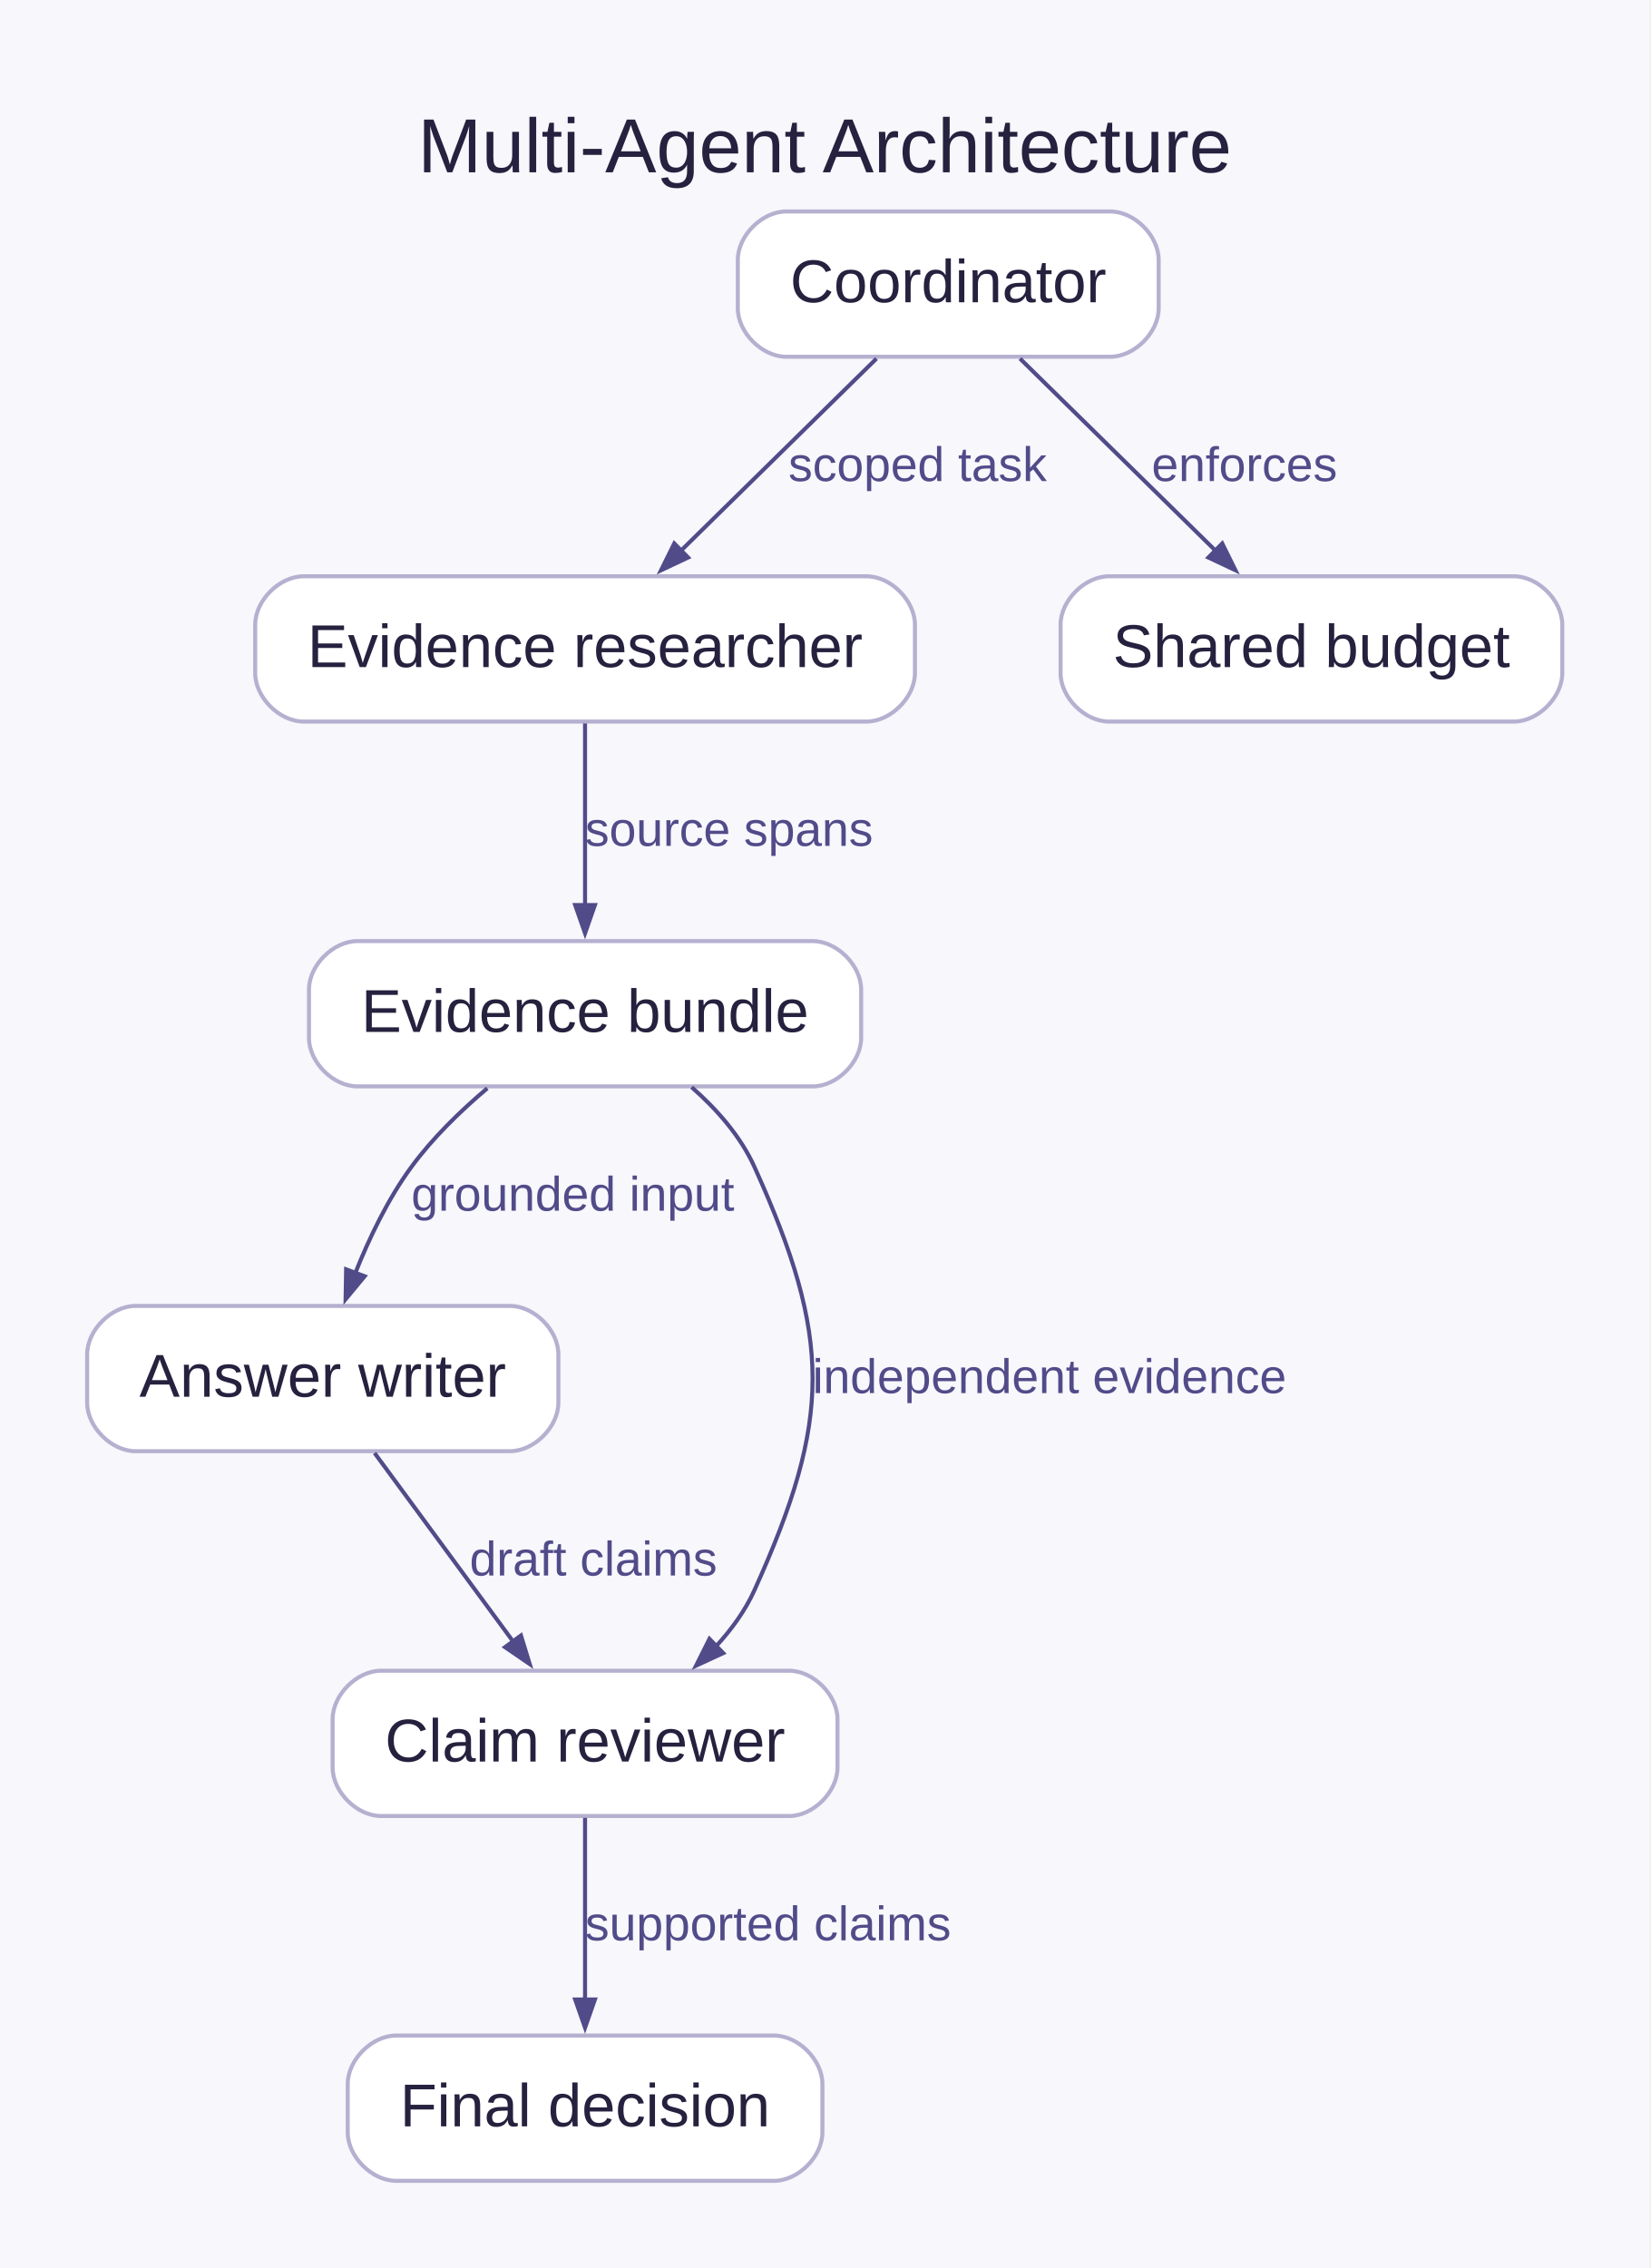
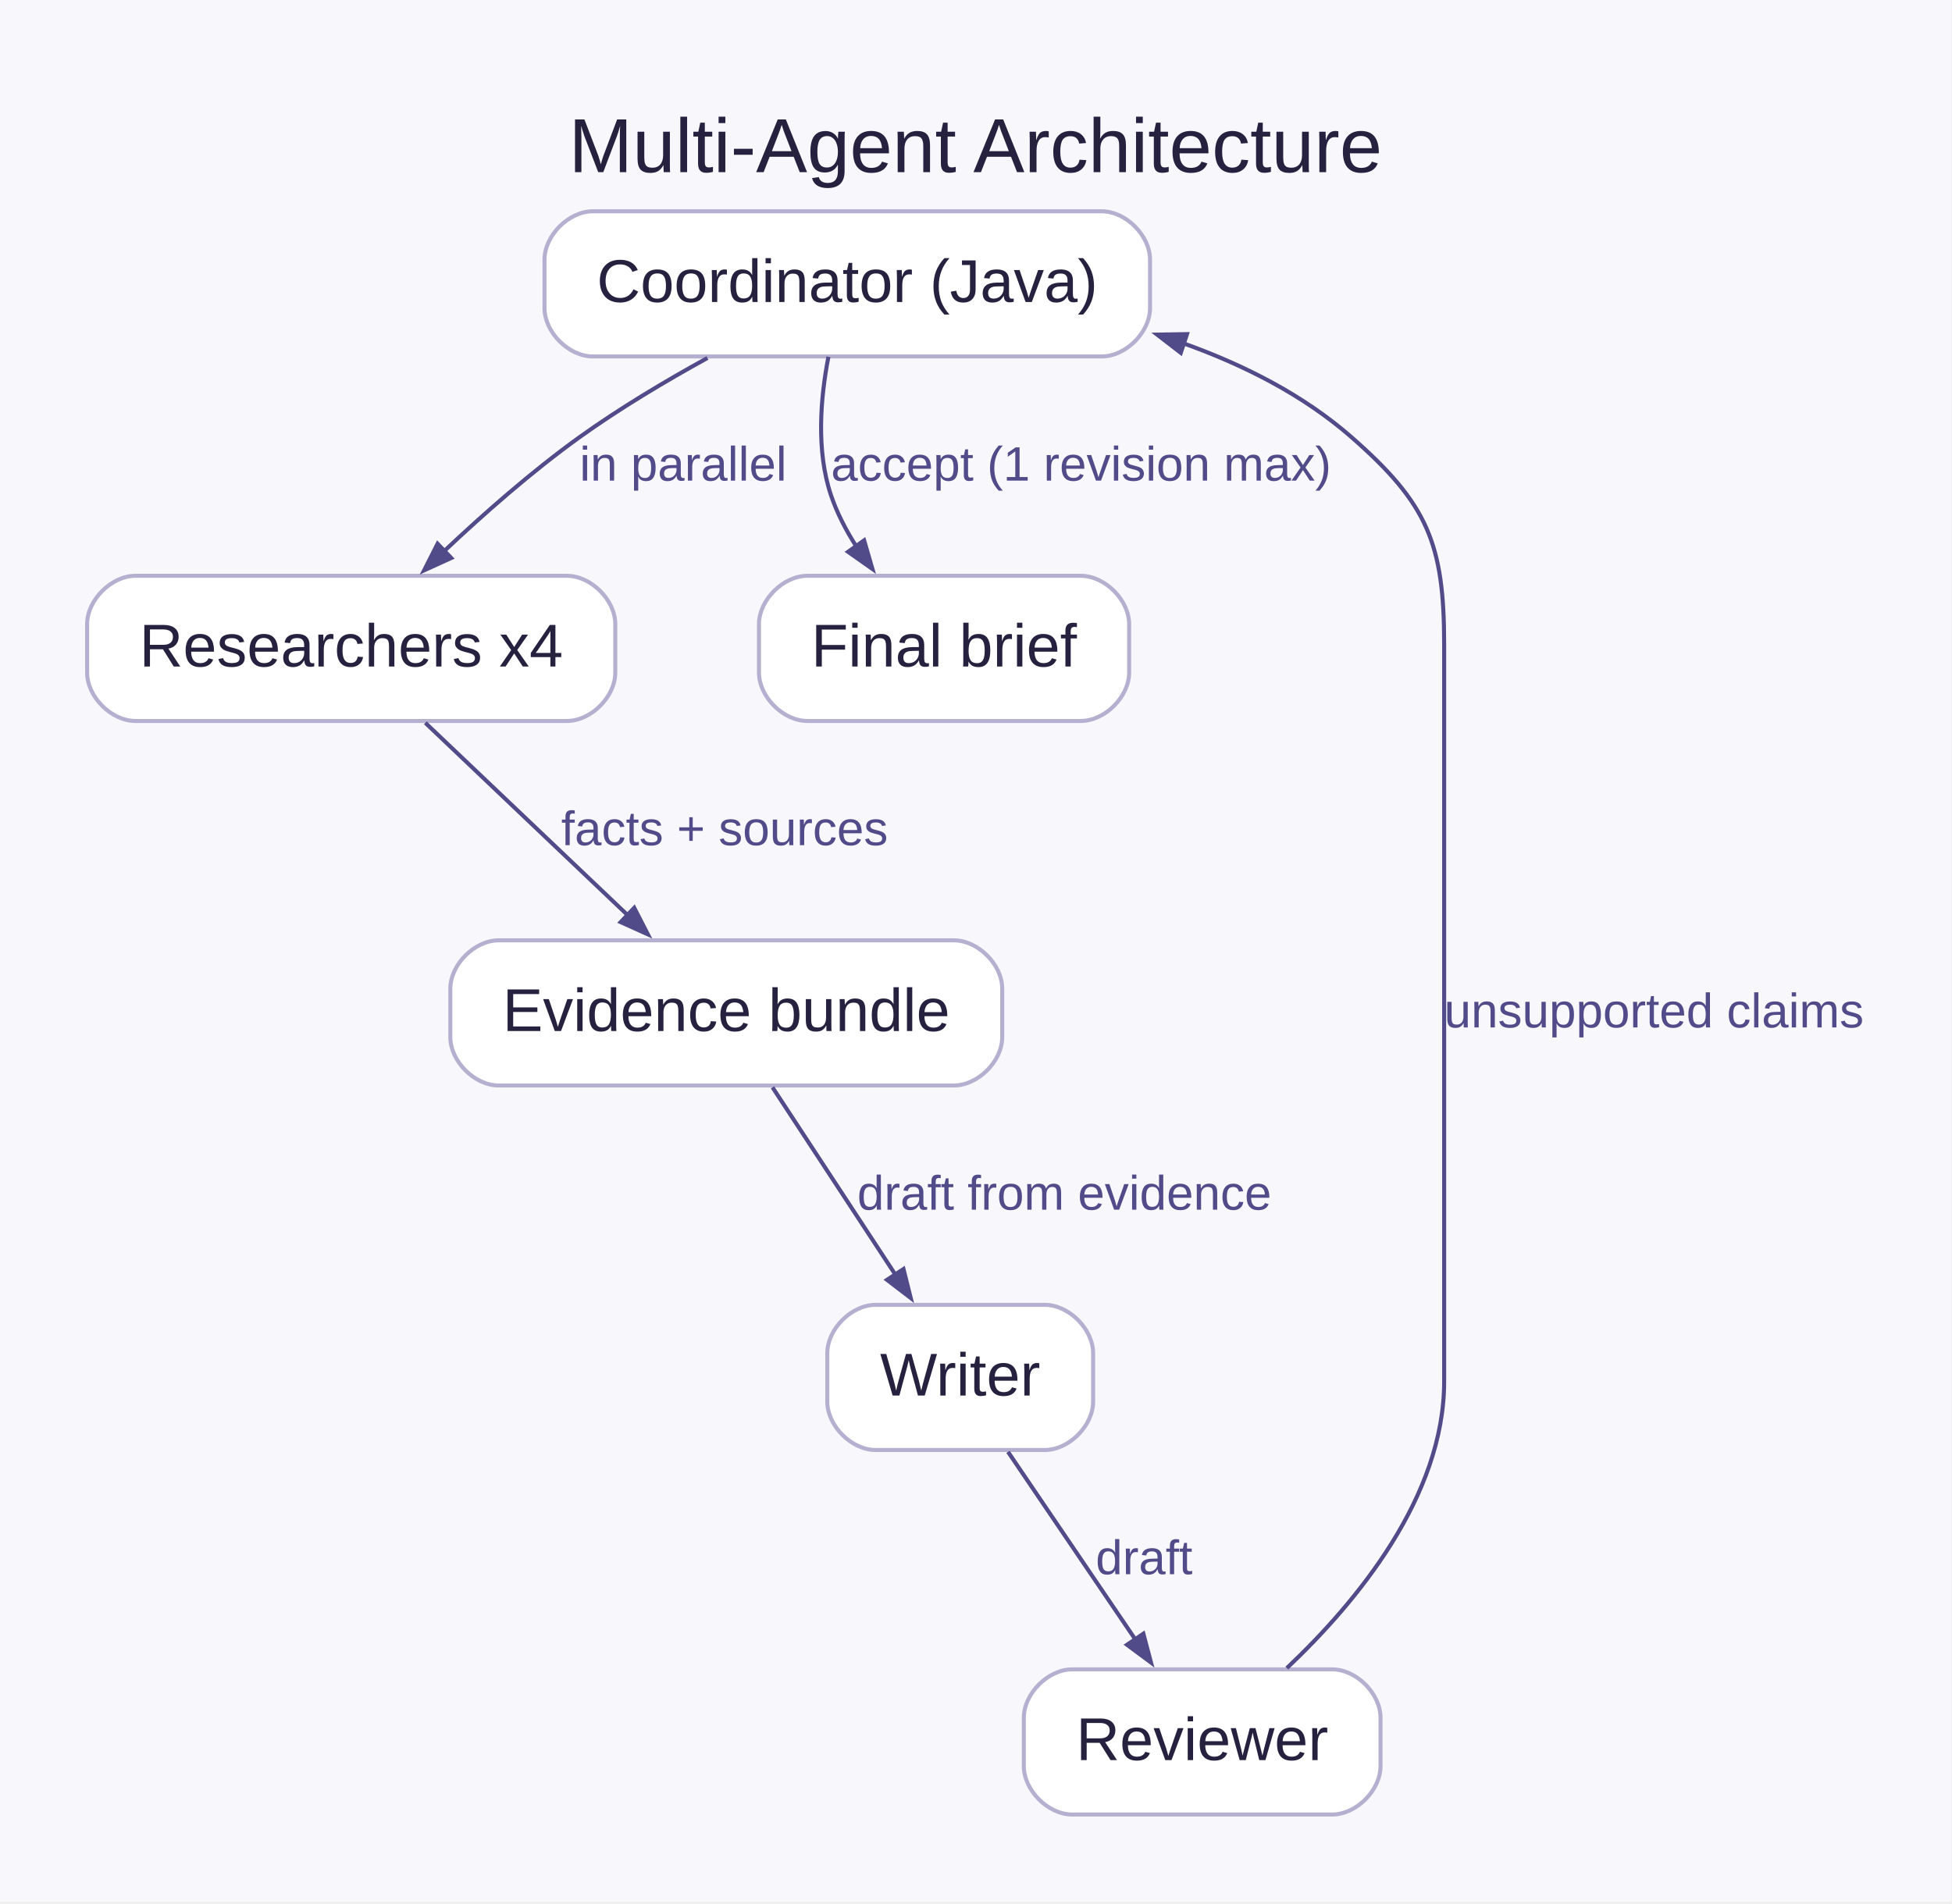
- <svg xmlns="http://www.w3.org/2000/svg" width="409pt" height="562pt" viewBox="0.00 0.00 409.00 562.00" role="img" aria-labelledby="answer-title answer-desc">
-   <g id="graph0" class="graph" transform="scale(1 1) rotate(0) translate(21.6 540.4)">
-     <polygon fill="#f7f7fc" stroke="none" points="-21.6,21.6 -21.6,-540.4 387.15,-540.4 387.15,21.6 -21.6,21.6" />
-     <text xml:space="preserve" text-anchor="middle" x="182.78" y="-497.7" font-family="Arial" font-size="19.00" fill="#25213e">Multi-Agent Architecture</text>
+ <svg xmlns="http://www.w3.org/2000/svg" width="484pt" height="472pt" viewBox="0.00 0.00 484.00 472.00" role="img" aria-labelledby="answer-title answer-desc">
+   <g id="graph0" class="graph" transform="scale(1 1) rotate(0) translate(21.6 450)">
+     <polygon fill="#f7f7fc" stroke="none" points="-21.6,21.6 -21.6,-450 462.14,-450 462.14,21.6 -21.6,21.6" />
+     <text xml:space="preserve" text-anchor="middle" x="220.27" y="-407.3" font-family="Arial" font-size="19.00" fill="#25213e">Multi-Agent Architecture</text>
    <g id="node1" class="node">
-       <path fill="#ffffff" stroke="#b6b0d0" d="M253.53,-488C253.53,-488 173.24,-488 173.24,-488 167.24,-488 161.24,-482 161.24,-476 161.24,-476 161.24,-464 161.24,-464 161.24,-458 167.24,-452 173.24,-452 173.24,-452 253.53,-452 253.53,-452 259.53,-452 265.53,-458 265.53,-464 265.53,-464 265.53,-476 265.53,-476 265.53,-482 259.53,-488 253.53,-488" />
-       <text xml:space="preserve" text-anchor="middle" x="213.38" y="-465.5" font-family="Arial" font-size="15.00" fill="#25213e">Coordinator</text>
+       <path fill="#ffffff" stroke="#b6b0d0" d="M251.55,-397.6C251.55,-397.6 125.41,-397.6 125.41,-397.6 119.41,-397.6 113.41,-391.6 113.41,-385.6 113.41,-385.6 113.41,-373.6 113.41,-373.6 113.41,-367.6 119.41,-361.6 125.41,-361.6 125.41,-361.6 251.55,-361.6 251.55,-361.6 257.55,-361.6 263.55,-367.6 263.55,-373.6 263.55,-373.6 263.55,-385.6 263.55,-385.6 263.55,-391.6 257.55,-397.6 251.55,-397.6" />
+       <text xml:space="preserve" text-anchor="middle" x="188.48" y="-375.1" font-family="Arial" font-size="15.00" fill="#25213e">Coordinator (Java)</text>
    </g>
    <g id="node2" class="node">
-       <path fill="#ffffff" stroke="#b6b0d0" d="M193.13,-397.6C193.13,-397.6 53.64,-397.6 53.64,-397.6 47.64,-397.6 41.64,-391.6 41.64,-385.6 41.64,-385.6 41.64,-373.6 41.64,-373.6 41.64,-367.6 47.64,-361.6 53.64,-361.6 53.64,-361.6 193.13,-361.6 193.13,-361.6 199.13,-361.6 205.13,-367.6 205.13,-373.6 205.13,-373.6 205.13,-385.6 205.13,-385.6 205.13,-391.6 199.13,-397.6 193.13,-397.6" />
-       <text xml:space="preserve" text-anchor="middle" x="123.38" y="-375.1" font-family="Arial" font-size="15.00" fill="#25213e">Evidence researcher</text>
+       <path fill="#ffffff" stroke="#b6b0d0" d="M118.96,-307.2C118.96,-307.2 12,-307.2 12,-307.2 6,-307.2 0,-301.2 0,-295.2 0,-295.2 0,-283.2 0,-283.2 0,-277.2 6,-271.2 12,-271.2 12,-271.2 118.96,-271.2 118.96,-271.2 124.96,-271.2 130.96,-277.2 130.96,-283.2 130.96,-283.2 130.96,-295.2 130.96,-295.2 130.96,-301.2 124.96,-307.2 118.96,-307.2" />
+       <text xml:space="preserve" text-anchor="middle" x="65.48" y="-284.7" font-family="Arial" font-size="15.00" fill="#25213e">Researchers x4</text>
    </g>
    <g id="edge1" class="edge">
-       <path fill="none" stroke="#514b89" d="M195.6,-451.54C181.67,-437.85 162.17,-418.7 146.94,-403.74" />
-       <polygon fill="#514b89" stroke="#514b89" points="148.92,-402.25 142.21,-399.09 145.49,-405.74 148.92,-402.25" />
-       <text xml:space="preserve" text-anchor="middle" x="205.79" y="-421.2" font-family="Arial" font-size="12.00" fill="#514b89">scoped task</text>
+       <path fill="none" stroke="#514b89" d="M153.81,-361.22C143.32,-355.45 131.98,-348.68 122.12,-341.6 110.33,-333.13 98.28,-322.53 88.35,-313.15" />
+       <polygon fill="#514b89" stroke="#514b89" points="90.29,-311.62 83.55,-308.55 86.9,-315.16 90.29,-311.62" />
+       <text xml:space="preserve" text-anchor="middle" x="147.8" y="-330.8" font-family="Arial" font-size="12.00" fill="#514b89">in parallel</text>
    </g>
    <g id="node6" class="node">
-       <path fill="#ffffff" stroke="#b6b0d0" d="M353.55,-397.6C353.55,-397.6 253.22,-397.6 253.22,-397.6 247.22,-397.6 241.22,-391.6 241.22,-385.6 241.22,-385.6 241.22,-373.6 241.22,-373.6 241.22,-367.6 247.22,-361.6 253.22,-361.6 253.22,-361.6 353.55,-361.6 353.55,-361.6 359.55,-361.6 365.55,-367.6 365.55,-373.6 365.55,-373.6 365.55,-385.6 365.55,-385.6 365.55,-391.6 359.55,-397.6 353.55,-397.6" />
-       <text xml:space="preserve" text-anchor="middle" x="303.38" y="-375.1" font-family="Arial" font-size="15.00" fill="#25213e">Shared budget</text>
+       <path fill="#ffffff" stroke="#b6b0d0" d="M246.37,-307.2C246.37,-307.2 178.59,-307.2 178.59,-307.2 172.59,-307.2 166.59,-301.2 166.59,-295.2 166.59,-295.2 166.59,-283.2 166.59,-283.2 166.59,-277.2 172.59,-271.2 178.59,-271.2 178.59,-271.2 246.37,-271.2 246.37,-271.2 252.37,-271.2 258.37,-277.2 258.37,-283.2 258.37,-283.2 258.37,-295.2 258.37,-295.2 258.37,-301.2 252.37,-307.2 246.37,-307.2" />
+       <text xml:space="preserve" text-anchor="middle" x="212.48" y="-284.7" font-family="Arial" font-size="15.00" fill="#25213e">Final brief</text>
    </g>
    <g id="edge6" class="edge">
-       <path fill="none" stroke="#514b89" d="M231.17,-451.54C245.1,-437.85 264.6,-418.7 279.83,-403.74" />
-       <polygon fill="#514b89" stroke="#514b89" points="281.28,-405.74 284.56,-399.09 277.85,-402.25 281.28,-405.74" />
-       <text xml:space="preserve" text-anchor="middle" x="286.79" y="-421.2" font-family="Arial" font-size="12.00" fill="#514b89">enforces</text>
+       <path fill="none" stroke="#514b89" d="M183.81,-361.52C181.83,-351.31 180.73,-338.23 184.44,-327.2 185.92,-322.81 188.14,-318.52 190.71,-314.51" />
+       <polygon fill="#514b89" stroke="#514b89" points="192.66,-316 194.73,-308.88 188.67,-313.15 192.66,-316" />
+       <text xml:space="preserve" text-anchor="middle" x="246.46" y="-330.8" font-family="Arial" font-size="12.00" fill="#514b89">accept (1 revision max)</text>
    </g>
    <g id="node3" class="node">
-       <path fill="#ffffff" stroke="#b6b0d0" d="M179.8,-307.2C179.8,-307.2 66.97,-307.2 66.97,-307.2 60.97,-307.2 54.97,-301.2 54.97,-295.2 54.97,-295.2 54.97,-283.2 54.97,-283.2 54.97,-277.2 60.97,-271.2 66.97,-271.2 66.97,-271.2 179.8,-271.2 179.8,-271.2 185.8,-271.2 191.8,-277.2 191.8,-283.2 191.8,-283.2 191.8,-295.2 191.8,-295.2 191.8,-301.2 185.8,-307.2 179.8,-307.2" />
-       <text xml:space="preserve" text-anchor="middle" x="123.38" y="-284.7" font-family="Arial" font-size="15.00" fill="#25213e">Evidence bundle</text>
+       <path fill="#ffffff" stroke="#b6b0d0" d="M214.9,-216.8C214.9,-216.8 102.06,-216.8 102.06,-216.8 96.06,-216.8 90.06,-210.8 90.06,-204.8 90.06,-204.8 90.06,-192.8 90.06,-192.8 90.06,-186.8 96.06,-180.8 102.06,-180.8 102.06,-180.8 214.9,-180.8 214.9,-180.8 220.9,-180.8 226.9,-186.8 226.9,-192.8 226.9,-192.8 226.9,-204.8 226.9,-204.8 226.9,-210.8 220.9,-216.8 214.9,-216.8" />
+       <text xml:space="preserve" text-anchor="middle" x="158.48" y="-194.3" font-family="Arial" font-size="15.00" fill="#25213e">Evidence bundle</text>
    </g>
    <g id="edge2" class="edge">
-       <path fill="none" stroke="#514b89" d="M123.38,-361.14C123.38,-348.18 123.38,-330.32 123.38,-315.76" />
-       <polygon fill="#514b89" stroke="#514b89" points="125.83,-316.14 123.38,-309.14 120.93,-316.14 125.83,-316.14" />
-       <text xml:space="preserve" text-anchor="middle" x="159.07" y="-330.8" font-family="Arial" font-size="12.00" fill="#514b89">source spans</text>
+       <path fill="none" stroke="#514b89" d="M83.86,-270.74C98.25,-257.05 118.4,-237.9 134.14,-222.94" />
+       <polygon fill="#514b89" stroke="#514b89" points="135.66,-224.87 139.05,-218.27 132.29,-221.32 135.66,-224.87" />
+       <text xml:space="preserve" text-anchor="middle" x="158.07" y="-240.4" font-family="Arial" font-size="12.00" fill="#514b89">facts + sources</text>
    </g>
    <g id="node4" class="node">
-       <path fill="#ffffff" stroke="#b6b0d0" d="M104.77,-216.8C104.77,-216.8 12,-216.8 12,-216.8 6,-216.8 0,-210.8 0,-204.8 0,-204.8 0,-192.8 0,-192.8 0,-186.8 6,-180.8 12,-180.8 12,-180.8 104.77,-180.8 104.77,-180.8 110.77,-180.8 116.77,-186.8 116.77,-192.8 116.77,-192.8 116.77,-204.8 116.77,-204.8 116.77,-210.8 110.77,-216.8 104.77,-216.8" />
-       <text xml:space="preserve" text-anchor="middle" x="58.38" y="-194.3" font-family="Arial" font-size="15.00" fill="#25213e">Answer writer</text>
+       <path fill="#ffffff" stroke="#b6b0d0" d="M237.44,-126.4C237.44,-126.4 195.53,-126.4 195.53,-126.4 189.53,-126.4 183.53,-120.4 183.53,-114.4 183.53,-114.4 183.53,-102.4 183.53,-102.4 183.53,-96.4 189.53,-90.4 195.53,-90.4 195.53,-90.4 237.44,-90.4 237.44,-90.4 243.44,-90.4 249.44,-96.4 249.44,-102.4 249.44,-102.4 249.44,-114.4 249.44,-114.4 249.44,-120.4 243.44,-126.4 237.44,-126.4" />
+       <text xml:space="preserve" text-anchor="middle" x="216.48" y="-103.9" font-family="Arial" font-size="15.00" fill="#25213e">Writer</text>
    </g>
    <g id="edge3" class="edge">
-       <path fill="none" stroke="#514b89" d="M99.16,-270.73C92.44,-265.06 85.56,-258.36 80.32,-251.2 74.52,-243.29 69.89,-233.61 66.39,-224.8" />
-       <polygon fill="#514b89" stroke="#514b89" points="68.77,-224.15 64.04,-218.44 64.17,-225.86 68.77,-224.15" />
-       <text xml:space="preserve" text-anchor="middle" x="120.35" y="-240.4" font-family="Arial" font-size="12.00" fill="#514b89">grounded input</text>
+       <path fill="none" stroke="#514b89" d="M169.94,-180.34C178.68,-167.02 190.82,-148.51 200.51,-133.74" />
+       <polygon fill="#514b89" stroke="#514b89" points="202.42,-135.29 204.22,-128.09 198.33,-132.6 202.42,-135.29" />
+       <text xml:space="preserve" text-anchor="middle" x="242.31" y="-150" font-family="Arial" font-size="12.00" fill="#514b89">draft from evidence</text>
    </g>
    <g id="node5" class="node">
-       <path fill="#ffffff" stroke="#b6b0d0" d="M173.94,-126.4C173.94,-126.4 72.83,-126.4 72.83,-126.4 66.83,-126.4 60.83,-120.4 60.83,-114.4 60.83,-114.4 60.83,-102.4 60.83,-102.4 60.83,-96.4 66.83,-90.4 72.83,-90.4 72.83,-90.4 173.94,-90.4 173.94,-90.4 179.94,-90.4 185.94,-96.4 185.94,-102.4 185.94,-102.4 185.94,-114.4 185.94,-114.4 185.94,-120.4 179.94,-126.4 173.94,-126.4" />
-       <text xml:space="preserve" text-anchor="middle" x="123.38" y="-103.9" font-family="Arial" font-size="15.00" fill="#25213e">Claim reviewer</text>
+       <path fill="#ffffff" stroke="#b6b0d0" d="M308.7,-36C308.7,-36 244.26,-36 244.26,-36 238.26,-36 232.26,-30 232.26,-24 232.26,-24 232.26,-12 232.26,-12 232.26,-6 238.26,0 244.26,0 244.26,0 308.7,0 308.7,0 314.7,0 320.7,-6 320.7,-12 320.7,-12 320.7,-24 320.7,-24 320.7,-30 314.7,-36 308.7,-36" />
+       <text xml:space="preserve" text-anchor="middle" x="276.48" y="-13.5" font-family="Arial" font-size="15.00" fill="#25213e">Reviewer</text>
+     </g>
+     <g id="edge4" class="edge">
+       <path fill="none" stroke="#514b89" d="M228.34,-89.94C237.38,-76.62 249.94,-58.11 259.96,-43.34" />
+       <polygon fill="#514b89" stroke="#514b89" points="261.9,-44.85 263.8,-37.68 257.84,-42.1 261.9,-44.85" />
+       <text xml:space="preserve" text-anchor="middle" x="262.08" y="-59.6" font-family="Arial" font-size="12.00" fill="#514b89">draft</text>
    </g>
    <g id="edge5" class="edge">
-       <path fill="none" stroke="#514b89" d="M149.8,-271C156.08,-265.49 161.94,-258.82 165.38,-251.2 184.56,-208.75 184.56,-188.85 165.38,-146.4 163.07,-141.28 159.67,-136.59 155.77,-132.39" />
-       <polygon fill="#514b89" stroke="#514b89" points="157.62,-130.77 150.89,-127.66 154.21,-134.29 157.62,-130.77" />
-       <text xml:space="preserve" text-anchor="middle" x="238.48" y="-195.2" font-family="Arial" font-size="12.00" fill="#514b89">independent evidence</text>
-     </g>
-     <g id="edge4" class="edge">
-       <path fill="none" stroke="#514b89" d="M71.23,-180.34C81.11,-166.9 94.87,-148.17 105.78,-133.34" />
-       <polygon fill="#514b89" stroke="#514b89" points="107.5,-135.14 109.67,-128.05 103.55,-132.24 107.5,-135.14" />
-       <text xml:space="preserve" text-anchor="middle" x="125.45" y="-150" font-family="Arial" font-size="12.00" fill="#514b89">draft claims</text>
-     </g>
-     <g id="node7" class="node">
-       <path fill="#ffffff" stroke="#b6b0d0" d="M170.2,-36C170.2,-36 76.57,-36 76.57,-36 70.57,-36 64.57,-30 64.57,-24 64.57,-24 64.57,-12 64.57,-12 64.57,-6 70.57,0 76.57,0 76.57,0 170.2,0 170.2,0 176.2,0 182.2,-6 182.2,-12 182.2,-12 182.2,-24 182.2,-24 182.2,-30 176.2,-36 170.2,-36" />
-       <text xml:space="preserve" text-anchor="middle" x="123.38" y="-13.5" font-family="Arial" font-size="15.00" fill="#25213e">Final decision</text>
-     </g>
-     <g id="edge7" class="edge">
-       <path fill="none" stroke="#514b89" d="M123.38,-89.94C123.38,-76.98 123.38,-59.12 123.38,-44.56" />
-       <polygon fill="#514b89" stroke="#514b89" points="125.83,-44.94 123.38,-37.94 120.93,-44.94 125.83,-44.94" />
-       <text xml:space="preserve" text-anchor="middle" x="168.74" y="-59.6" font-family="Arial" font-size="12.00" fill="#514b89">supported claims</text>
+       <path fill="none" stroke="#514b89" d="M297.47,-36.31C314.77,-52.65 336.48,-78.84 336.48,-107.4 336.48,-290.2 336.48,-290.2 336.48,-290.2 336.48,-315.23 332.32,-325.12 313.48,-341.6 301.59,-352.01 286.88,-359.49 271.79,-364.87" />
+       <polygon fill="#514b89" stroke="#514b89" points="271.18,-362.49 265.3,-367.02 272.72,-367.14 271.18,-362.49" />
+       <text xml:space="preserve" text-anchor="middle" x="388.51" y="-195.2" font-family="Arial" font-size="12.00" fill="#514b89">unsupported claims</text>
    </g>
  </g>
</svg>
